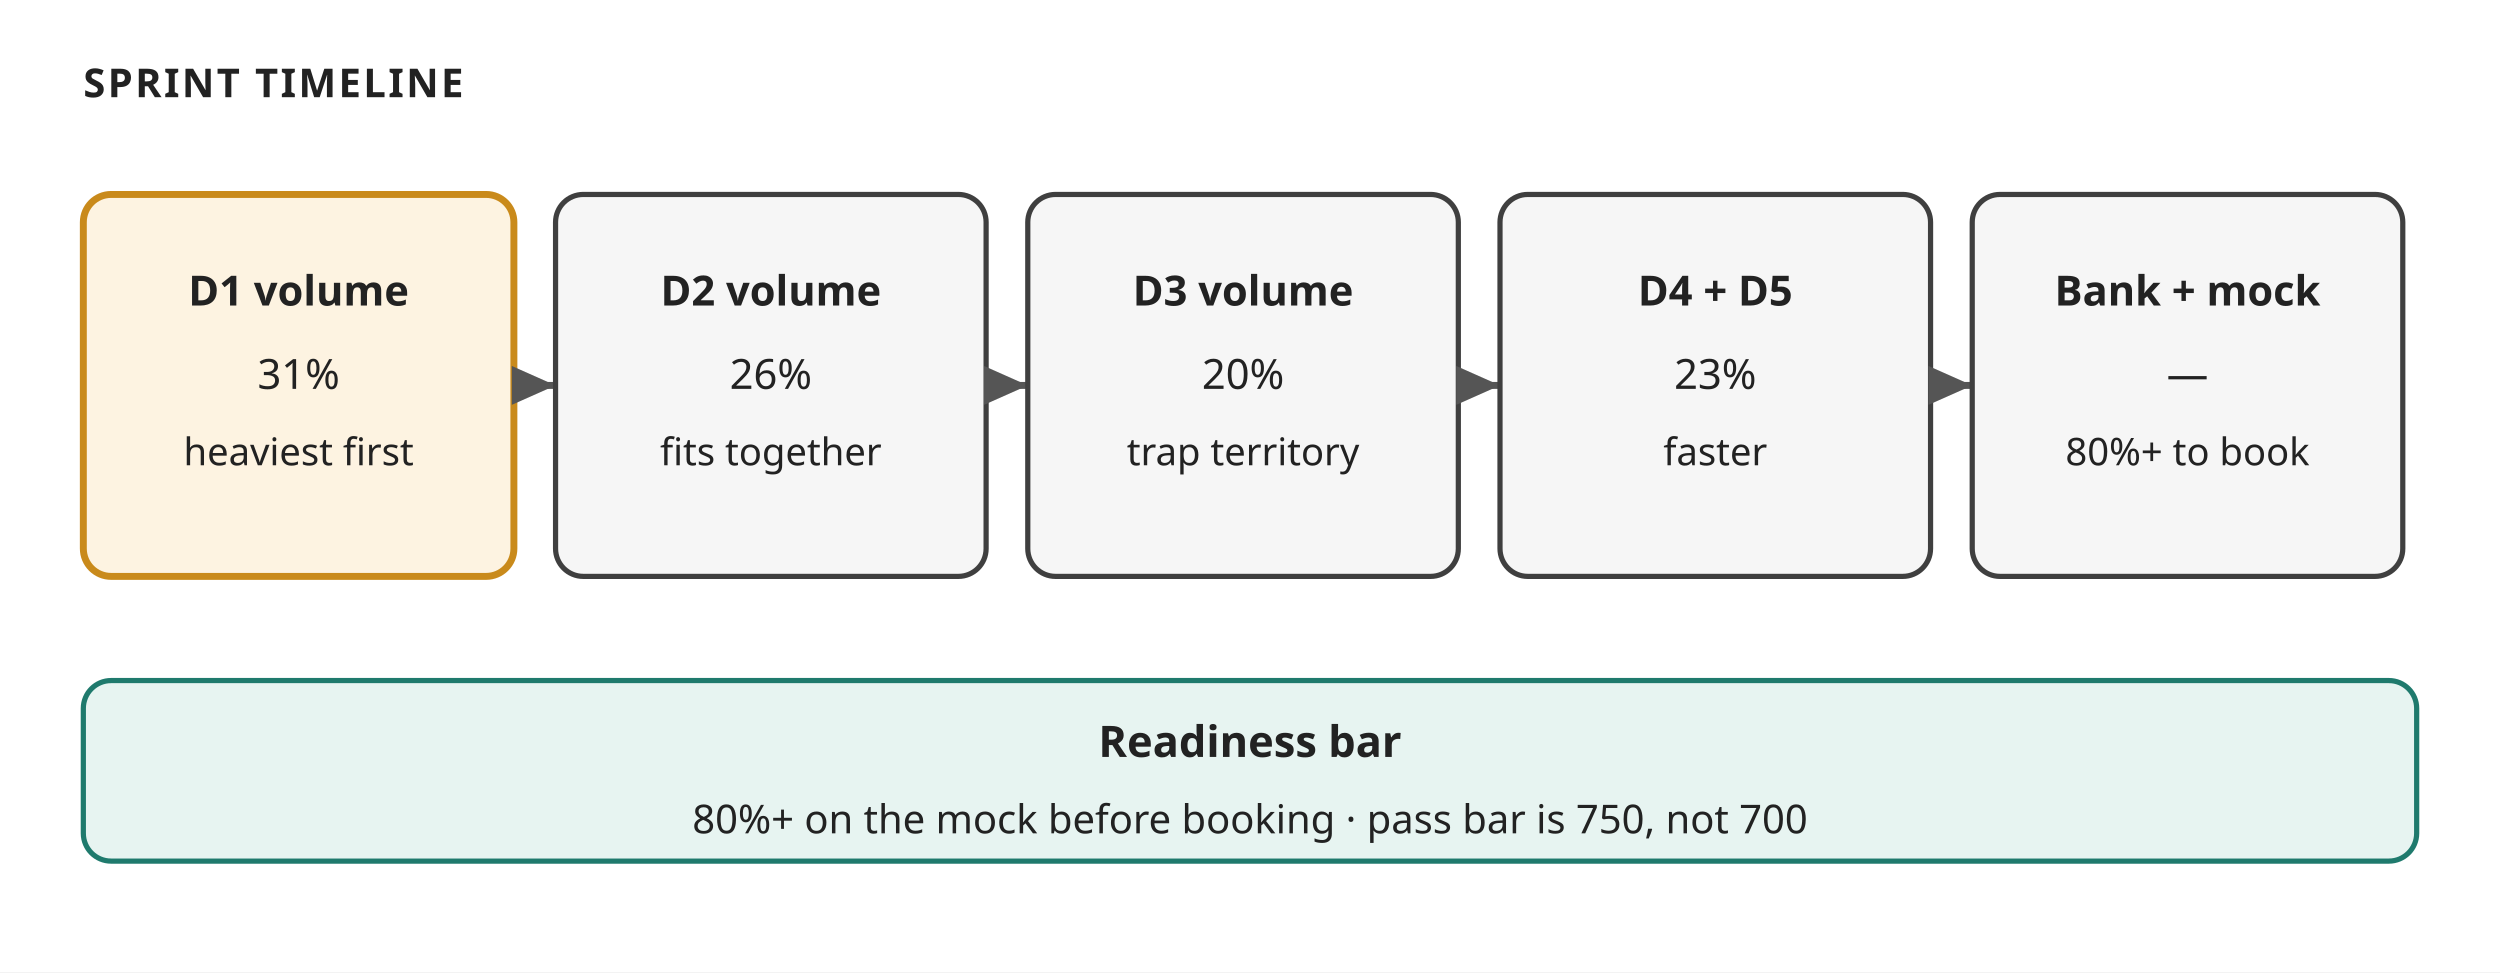
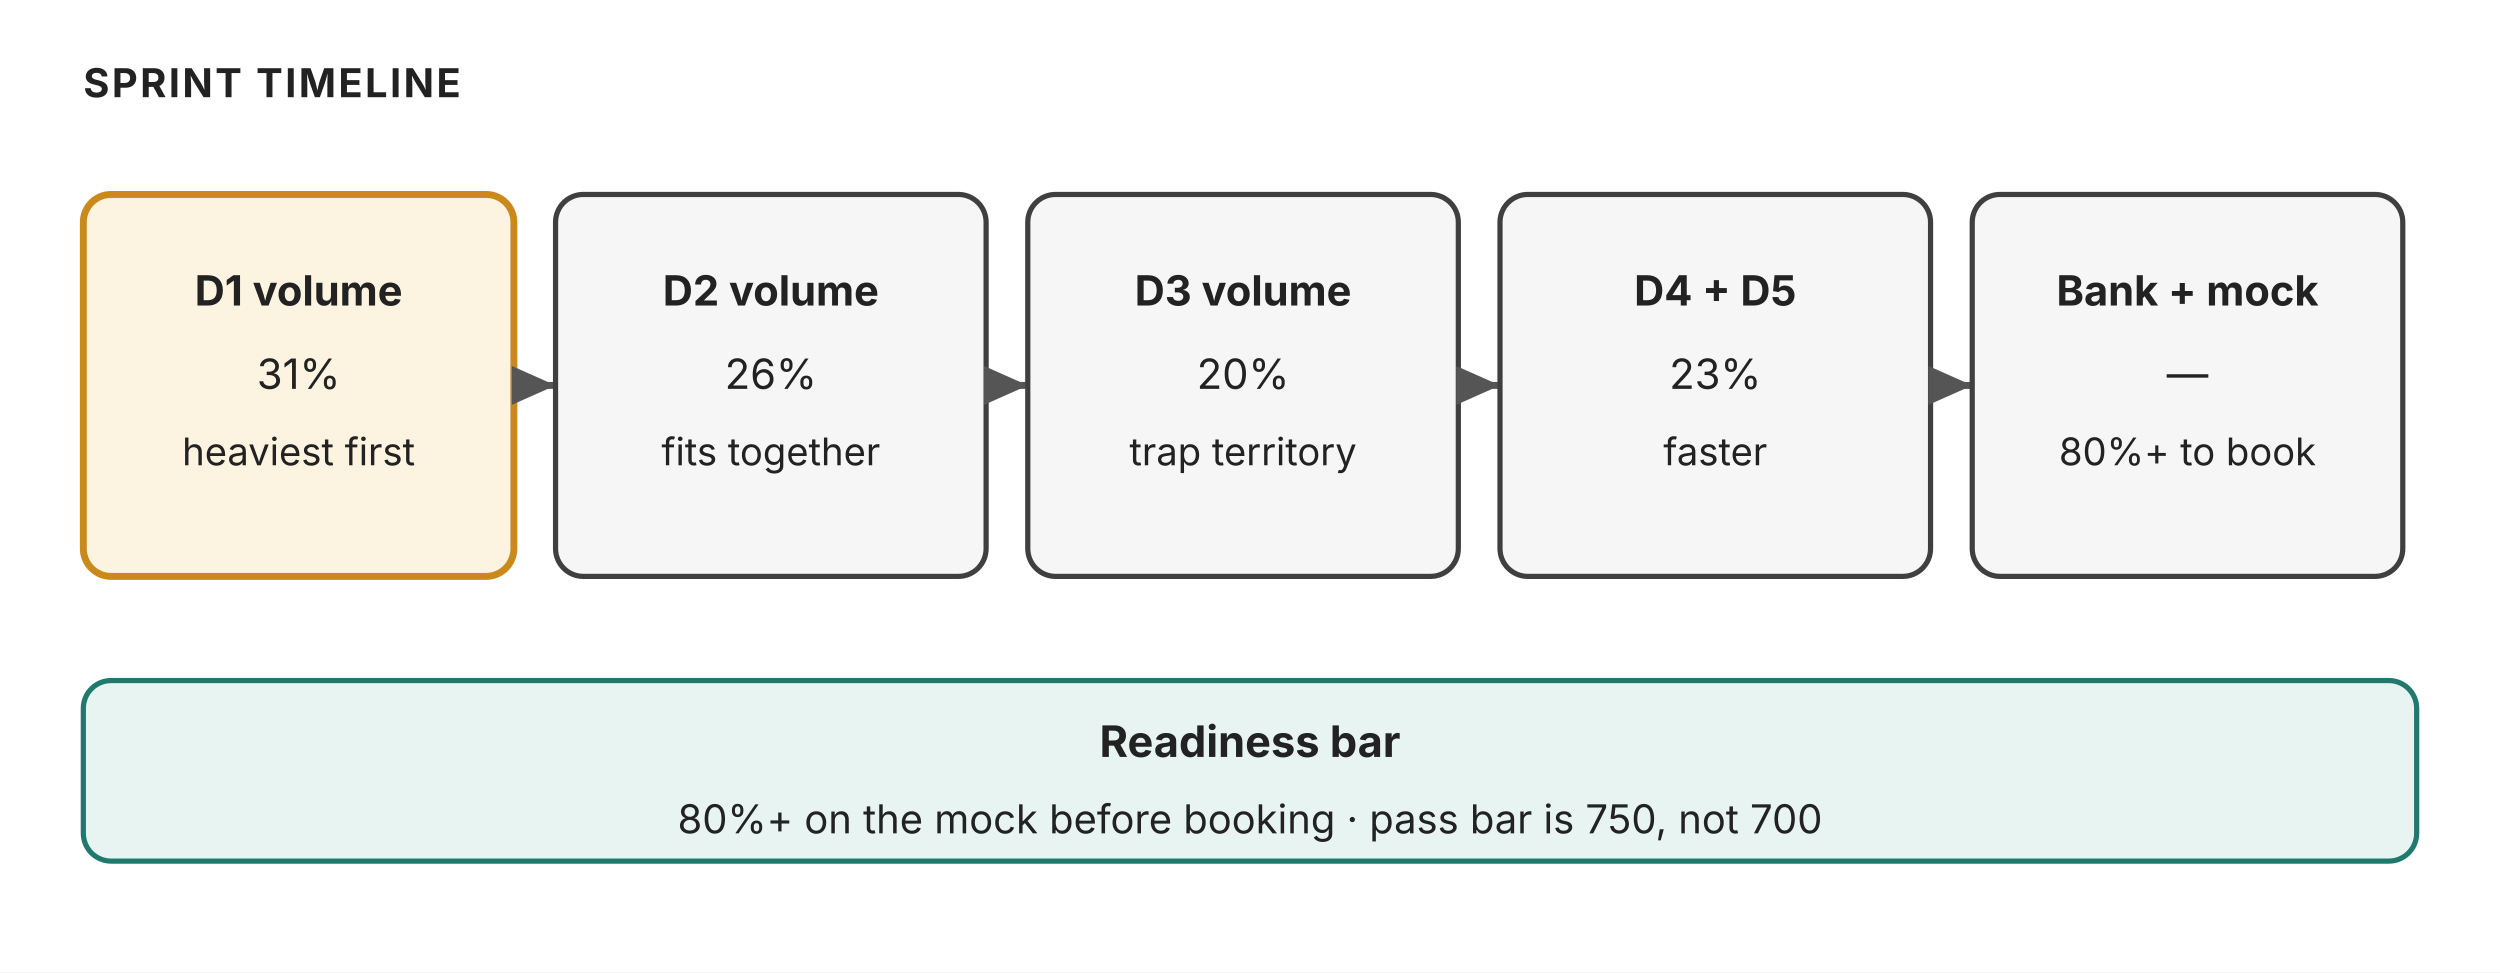
<svg xmlns="http://www.w3.org/2000/svg" width="720" height="280" viewBox="0 0 720 280" role="img" aria-label="Two-week sprint timeline: D1, D2, D3, D4+D5, then question bank and mock; 80 percent readiness bar">
-   <style>text{font-family:'Trebuchet MS', Verdana, sans-serif;fill:#222222;}</style>
+   <style>text{font-family:"Anthropic Sans",Inter,"Source Sans 3","IBM Plex Sans",sans-serif;fill:#222222}</style>
  <rect width="720" height="280" fill="#ffffff" />
  <defs>
    <marker id="ar" viewBox="0 0 10 10" refX="9" refY="5" markerWidth="7" markerHeight="7" orient="auto-start-reverse">
      <path d="M 0 1 L 9 5 L 0 9 z" fill="#555555" />
    </marker>
  </defs>
  <text x="24" y="28" font-size="11.5" fill="#555555" text-anchor="start" font-weight="700" letter-spacing="0.06em">SPRINT TIMELINE</text>
  <rect x="24" y="56" width="124" height="110" rx="8" fill=" #fdf3e1" stroke="#c98a1b" stroke-width="2" />
  <text x="86" y="88" font-size="12" fill="#222222" text-anchor="middle" font-weight="700">D1 volume</text>
  <text x="86" y="112" font-size="12" fill="#555555" text-anchor="middle">31%</text>
  <text x="86" y="134" font-size="11" fill="#555555" text-anchor="middle">heaviest first</text>
  <line x1="148" y1="111" x2="160" y2="111" stroke="#555555" stroke-width="2" marker-end="url(#ar)" />
  <rect x="160" y="56" width="124" height="110" rx="8" fill="#f6f6f6" stroke="#3f3f3f" stroke-width="1.5" />
  <text x="222" y="88" font-size="12" fill="#222222" text-anchor="middle" font-weight="700">D2 volume</text>
  <text x="222" y="112" font-size="12" fill="#555555" text-anchor="middle">26%</text>
  <text x="222" y="134" font-size="11" fill="#555555" text-anchor="middle">fits together</text>
  <line x1="284" y1="111" x2="296" y2="111" stroke="#555555" stroke-width="2" marker-end="url(#ar)" />
  <rect x="296" y="56" width="124" height="110" rx="8" fill="#f6f6f6" stroke="#3f3f3f" stroke-width="1.5" />
  <text x="358" y="88" font-size="12" fill="#222222" text-anchor="middle" font-weight="700">D3 volume</text>
  <text x="358" y="112" font-size="12" fill="#555555" text-anchor="middle">20%</text>
  <text x="358" y="134" font-size="11" fill="#555555" text-anchor="middle">trap territory</text>
  <line x1="420" y1="111" x2="432" y2="111" stroke="#555555" stroke-width="2" marker-end="url(#ar)" />
  <rect x="432" y="56" width="124" height="110" rx="8" fill="#f6f6f6" stroke="#3f3f3f" stroke-width="1.5" />
  <text x="494" y="88" font-size="12" fill="#222222" text-anchor="middle" font-weight="700">D4 + D5</text>
  <text x="494" y="112" font-size="12" fill="#555555" text-anchor="middle">23%</text>
  <text x="494" y="134" font-size="11" fill="#555555" text-anchor="middle">faster</text>
  <line x1="556" y1="111" x2="568" y2="111" stroke="#555555" stroke-width="2" marker-end="url(#ar)" />
  <rect x="568" y="56" width="124" height="110" rx="8" fill="#f6f6f6" stroke="#3f3f3f" stroke-width="1.5" />
  <text x="630" y="88" font-size="12" fill="#222222" text-anchor="middle" font-weight="700">Bank + mock</text>
  <text x="630" y="112" font-size="12" fill="#555555" text-anchor="middle">—</text>
  <text x="630" y="134" font-size="11" fill="#555555" text-anchor="middle">80%+ to book</text>
  <rect x="24" y="196" width="672" height="52" rx="8" fill="#e7f4f1" stroke="#1f7a6d" stroke-width="1.5" />
  <text x="360" y="218" font-size="12.5" fill="#222222" text-anchor="middle" font-weight="700">Readiness bar</text>
  <text x="360" y="240" font-size="11.5" fill="#555555" text-anchor="middle">80%+ on the mock before booking · pass bar is 750, not 700</text>
</svg>
